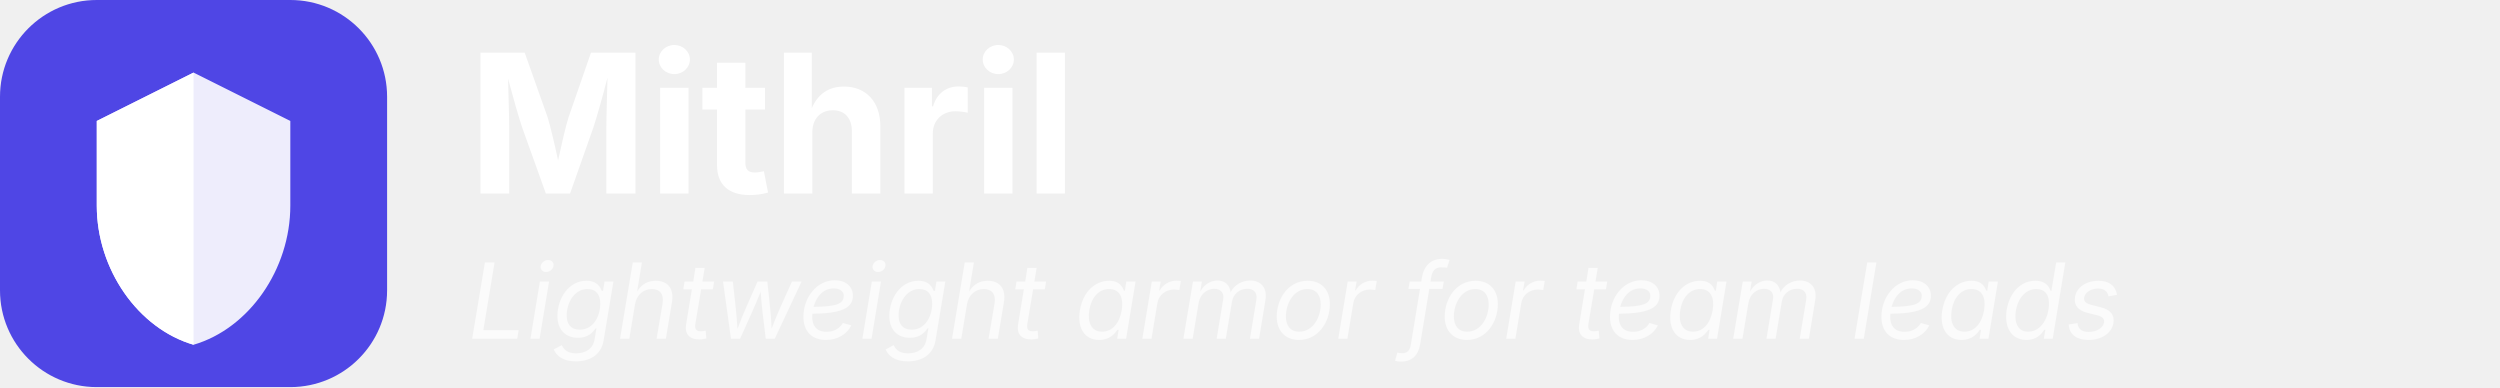
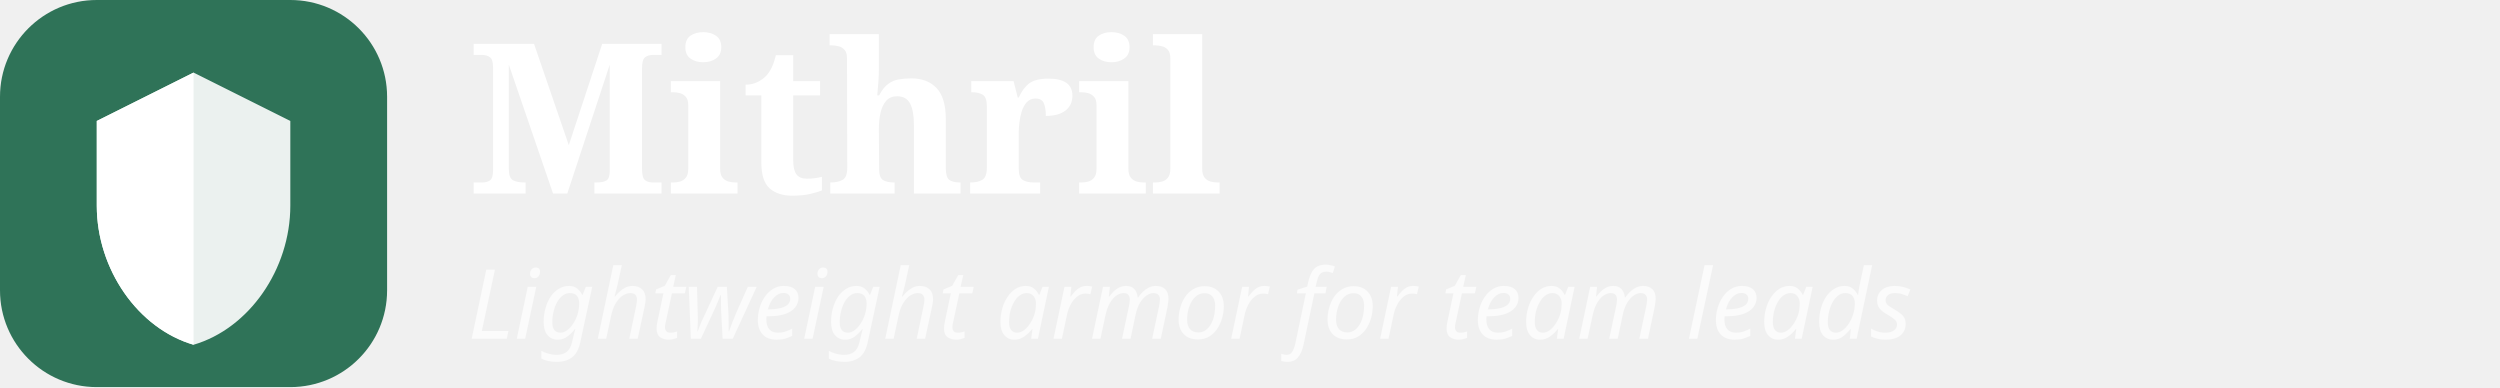
<svg xmlns="http://www.w3.org/2000/svg" width="310" height="48" viewBox="0 0 310 48" fill="none">
-   <rect width="48" height="48" rx="12" fill="#4F46E5" />
+   <rect width="48" height="48" rx="12" fill="#2f7358" />
  <path d="M24 9L12 15V25.5C12 33.38 17.1 40.73 24 42.75C30.9 40.73 36 33.38 36 25.5V15L24 9Z" fill="white" fill-opacity="0.9" />
  <path d="M24 9L12 15V25.5C12 33.38 17.1 40.73 24 42.75V9Z" fill="white" />
-   <text x="58" y="24" font-family="system-ui, -apple-system, sans-serif" font-size="24" font-weight="700" fill="white">Mithril</text>
-   <text x="58" y="42" font-family="system-ui, -apple-system, sans-serif" font-size="13" font-weight="400" fill="rgba(255,255,255,0.7)" font-style="italic">Lightweight armor for team leads</text>
+   <text x="58" y="24" font-family="'Cormorant Garamond', Georgia, serif" font-size="26" font-weight="600" fill="white">Mithril</text>
+   <text x="58" y="42" font-family="Outfit, system-ui, sans-serif" font-size="12" font-weight="400" fill="rgba(255,255,255,0.7)" font-style="italic">Lightweight armor for team leads</text>
</svg>
